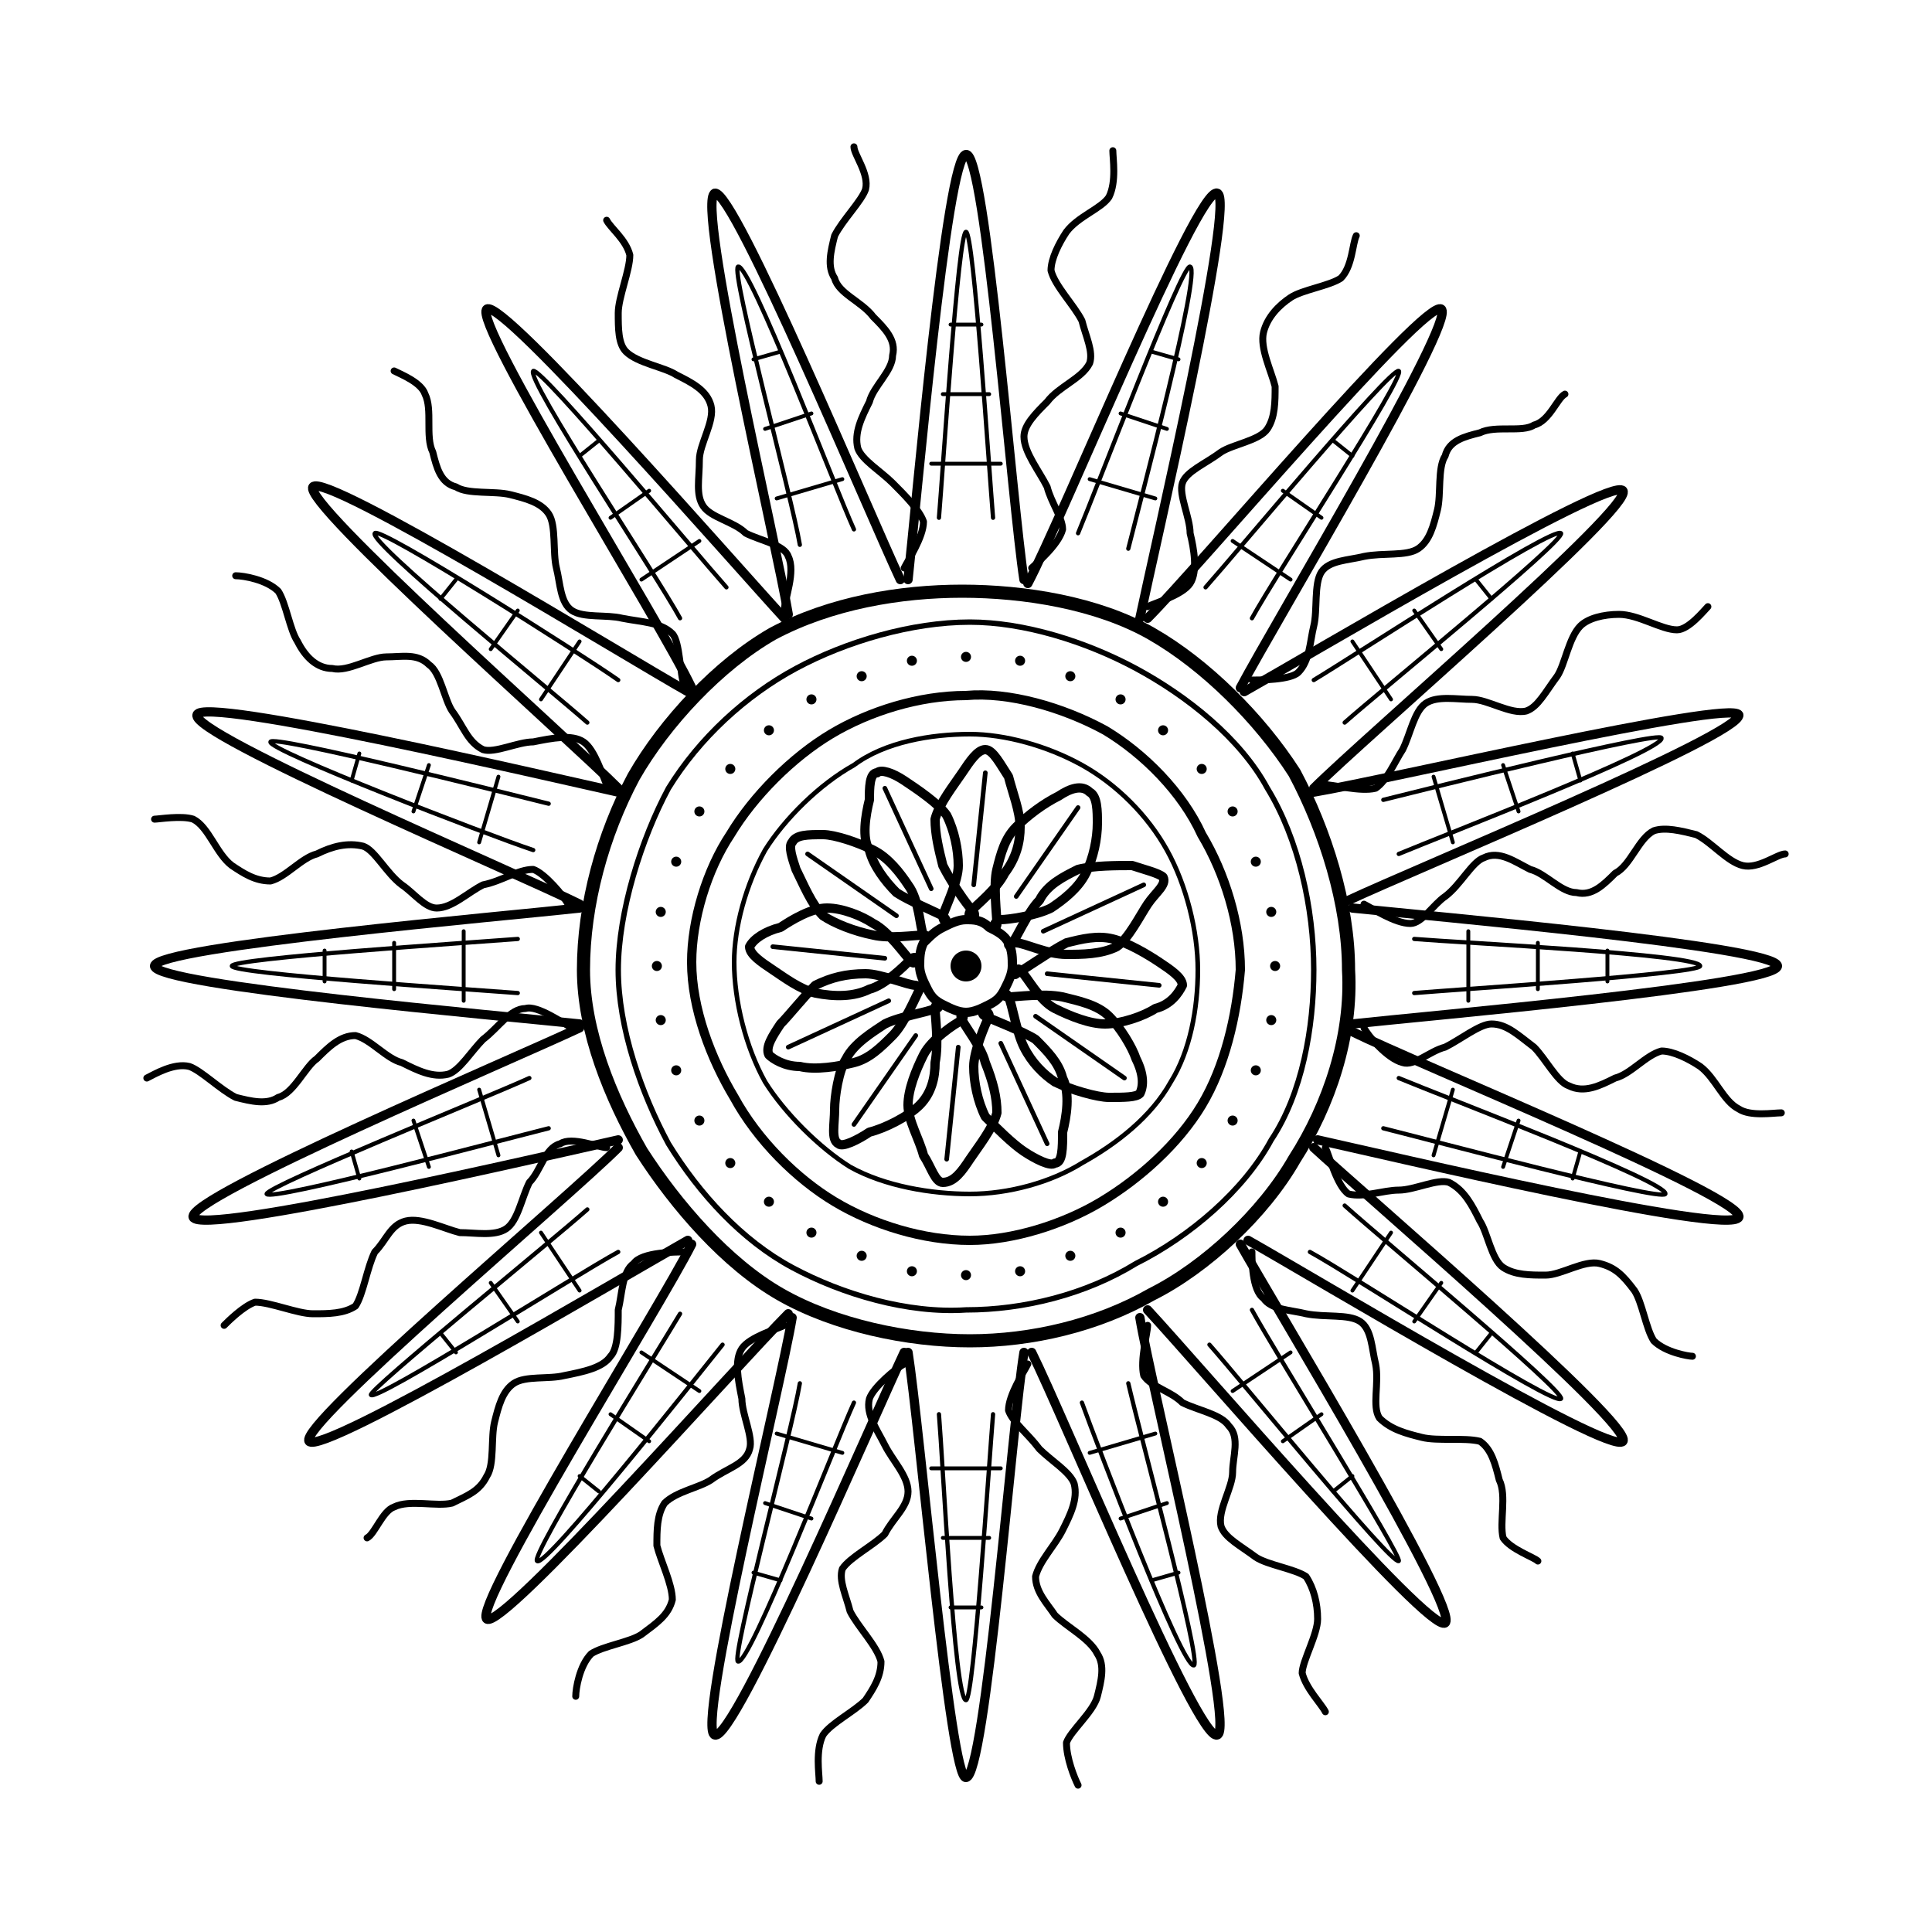
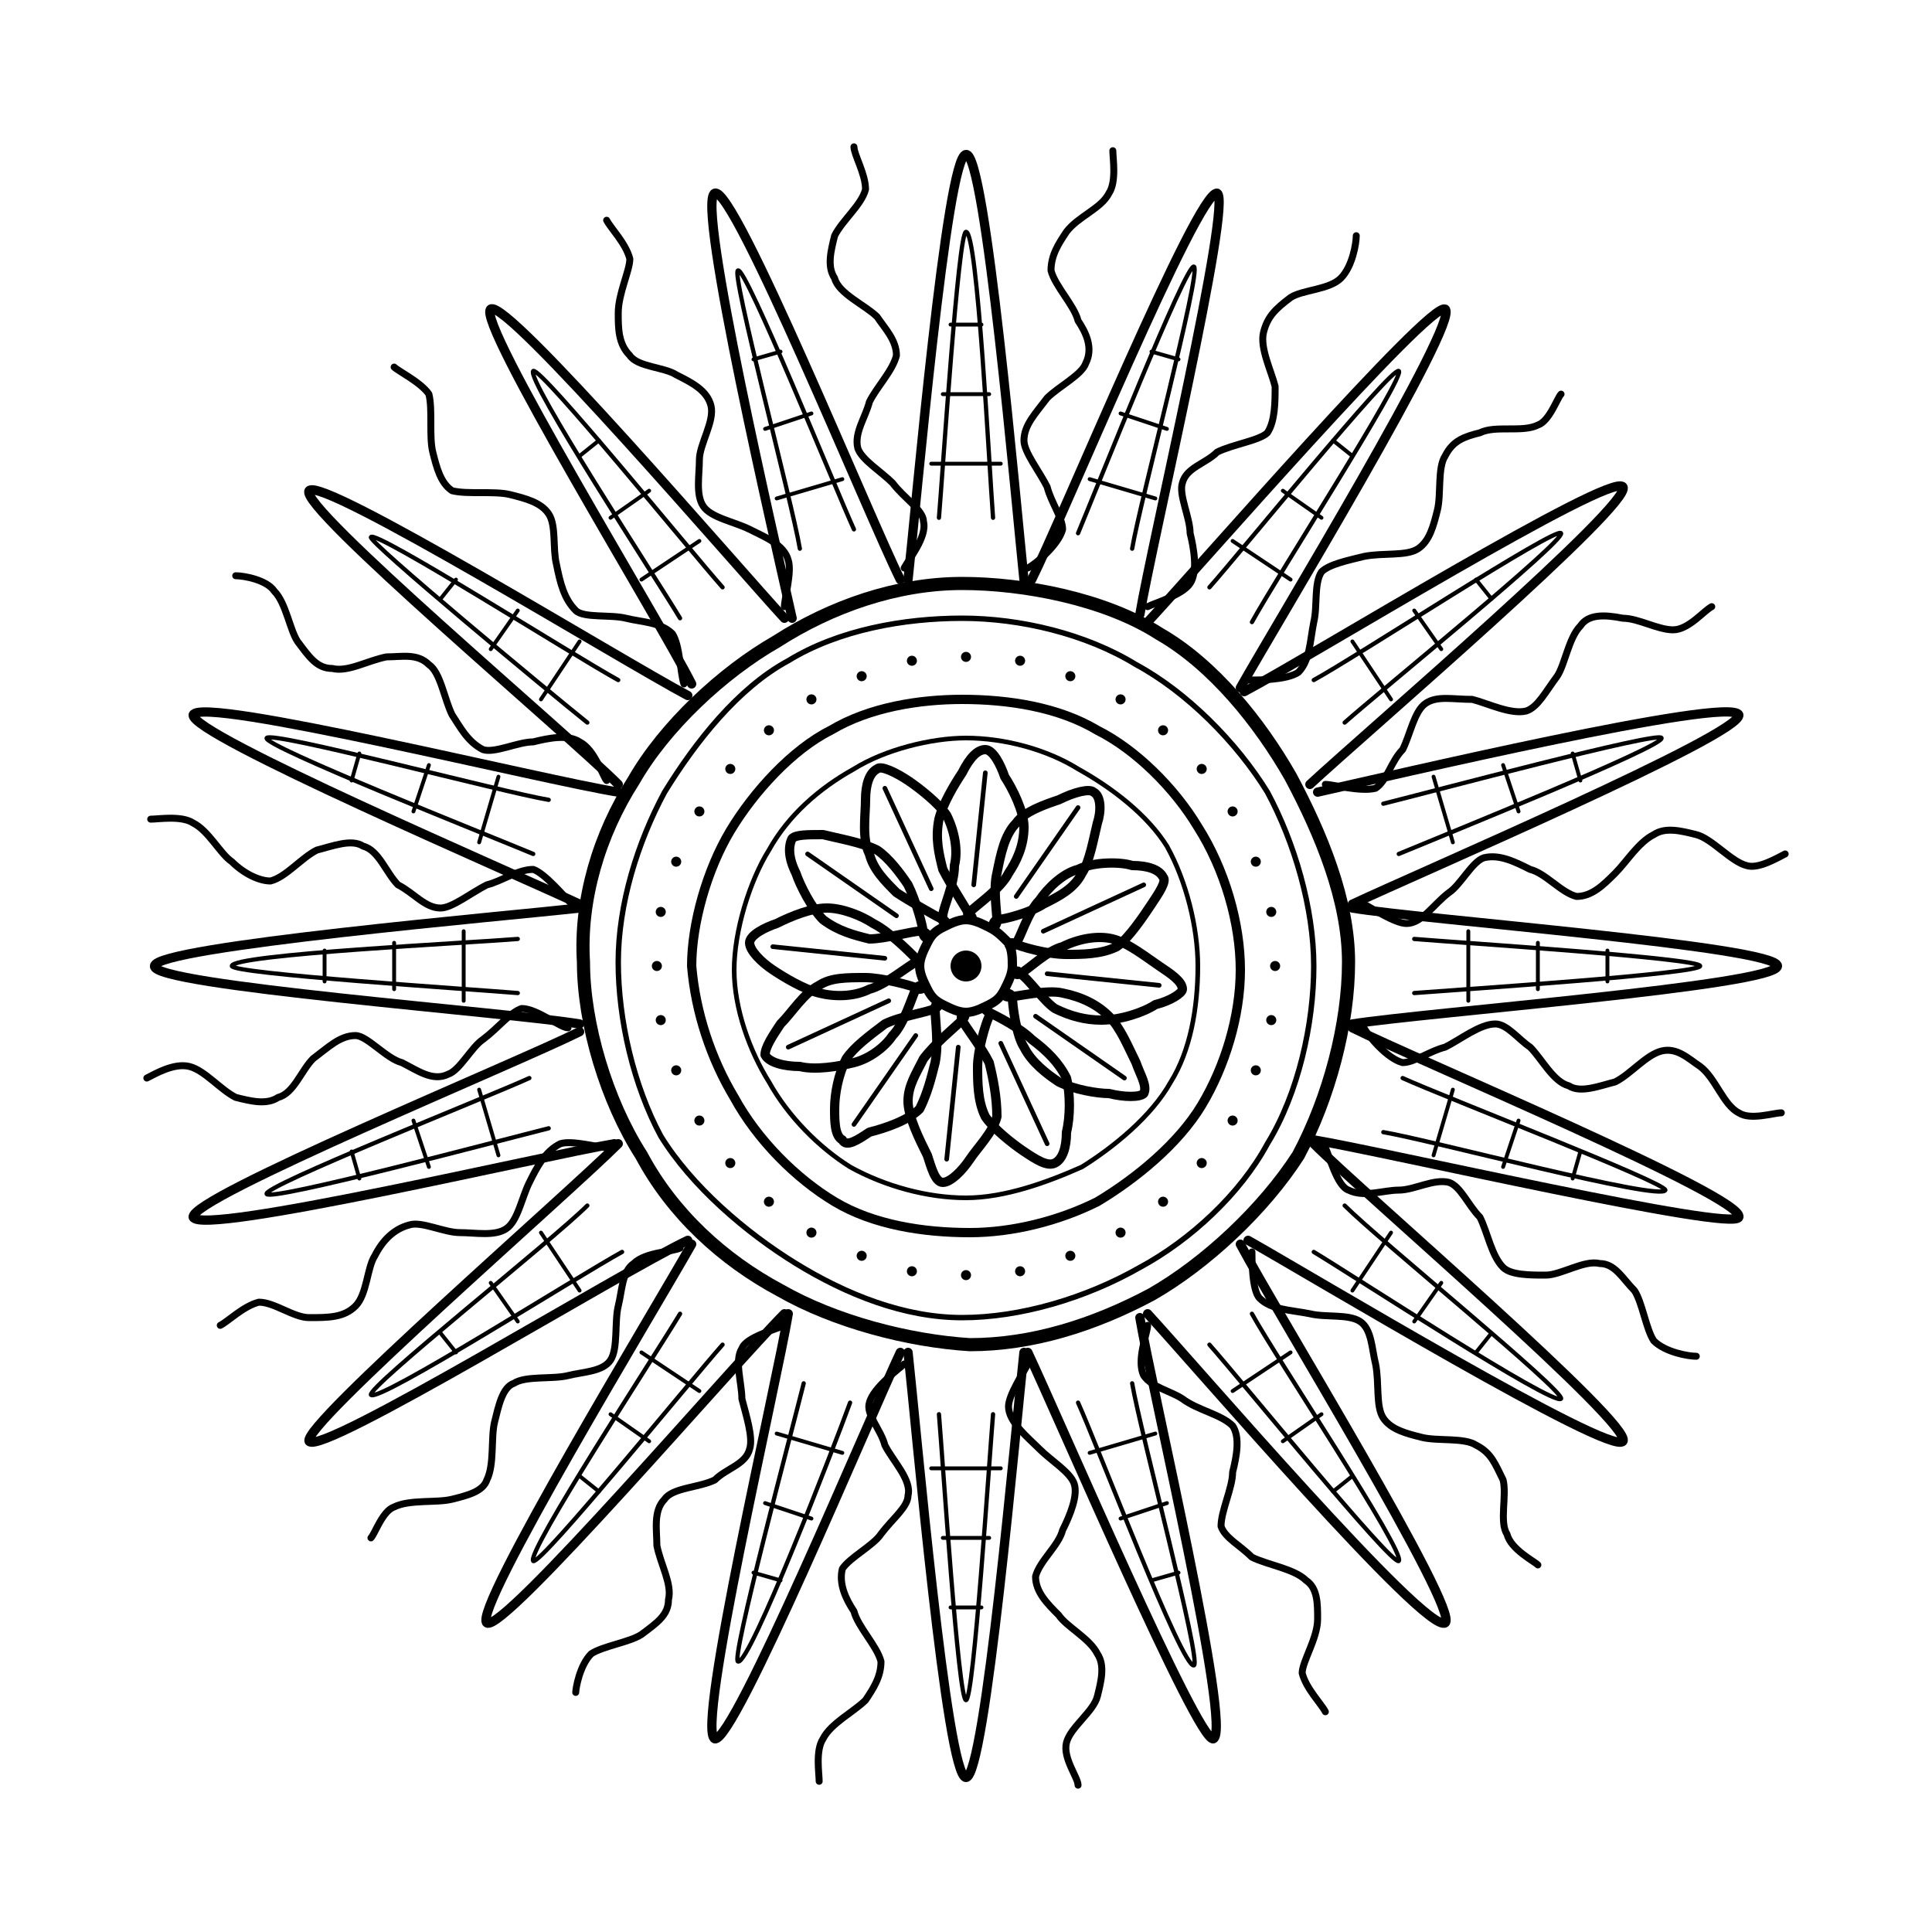
<svg xmlns="http://www.w3.org/2000/svg" viewBox="0 0 500 500" fill="none" stroke="currentColor" stroke-linecap="round" stroke-linejoin="round" aria-hidden="true" focusable="false">
-   <path d="M350 235C369 237 460 245 460 250C460 255 368 263 350 265" stroke-width="2.4" />
-   <path d="M366 243C378 244 440 247 440 250C440 252 378 256 366 257" stroke-width="1.1" />
+   <path d="M350 235C368 238 460 245 460 250C460 255 369 262 350 265" stroke-width="2.4" />
+   <path d="M366 243C378 244 440 248 440 250C440 252 379 256 366 257" stroke-width="1.1" />
  <line x1="380" y1="241" x2="380" y2="259" stroke-width="1" />
  <line x1="398" y1="244" x2="398" y2="256" stroke-width="1" />
  <line x1="416" y1="246" x2="416" y2="254" stroke-width="1" />
-   <path d="M353 266C354 268 359 274 363 275C366 276 370 272 374 271C378 269 383 265 386 265C390 265 393 268 397 271C400 274 403 280 406 281C410 283 414 281 418 279C422 278 426 273 430 272C433 272 437 274 440 276C444 279 446 285 450 287C453 289 459 288 461 288" stroke-width="1.8" />
-   <path d="M350 267C366 275 452 310 450 315C448 320 359 299 341 295" stroke-width="2.4" />
-   <path d="M362 279C374 284 432 306 431 309C430 311 370 295 358 292" stroke-width="1.1" />
+   <path d="M353 266C354 268 359 274 363 275C366 275 370 272 374 271C378 269 383 265 387 265C390 265 393 269 396 271C399 274 402 280 406 281C409 283 414 281 418 280C422 278 426 273 430 272C434 271 437 274 440 276C444 279 446 286 450 288C453 290 459 288 461 288" stroke-width="1.8" />
+   <path d="M350 266C366 274 452 310 450 315C449 319 358 298 340 295" stroke-width="2.4" />
+   <path d="M363 279C374 284 431 306 431 308C430 311 370 295 358 293" stroke-width="1.1" />
  <line x1="376" y1="282" x2="371" y2="299" stroke-width="1" />
  <line x1="393" y1="290" x2="389" y2="302" stroke-width="1" />
  <line x1="409" y1="298" x2="407" y2="305" stroke-width="1" />
-   <path d="M343 297C344 299 346 307 349 309C353 310 358 308 362 308C366 308 372 305 375 306C379 308 381 312 383 316C385 319 386 326 389 328C392 330 396 330 400 330C404 330 410 326 414 327C418 328 420 330 423 334C425 337 426 344 428 347C431 350 437 351 438 351" stroke-width="1.8" />
-   <path d="M340 297C353 309 423 369 420 373C417 377 339 330 323 321" stroke-width="2.4" />
-   <path d="M348 312C358 321 405 360 404 362C402 364 350 330 339 324" stroke-width="1.1" />
+   <path d="M343 297C344 299 346 307 349 308C353 310 358 308 362 308C366 308 371 305 375 306C378 307 380 312 383 315C385 319 386 325 389 328C391 330 396 330 400 330C404 330 410 326 414 327C418 327 420 331 423 334C425 337 426 344 428 347C431 350 437 351 439 351" stroke-width="1.8" />
+   <path d="M340 296C353 309 423 369 420 373C417 377 339 330 323 321" stroke-width="2.4" />
+   <path d="M348 312C357 321 405 360 404 362C402 364 350 330 340 324" stroke-width="1.1" />
  <line x1="360" y1="319" x2="350" y2="334" stroke-width="1" />
  <line x1="373" y1="332" x2="366" y2="342" stroke-width="1" />
  <line x1="386" y1="345" x2="382" y2="350" stroke-width="1" />
-   <path d="M324 324C324 326 324 334 327 336C329 339 334 339 338 340C343 341 349 340 352 342C355 344 355 349 356 353C357 358 355 364 357 367C360 370 364 371 368 372C372 373 379 372 383 373C386 375 387 379 388 383C390 387 388 394 389 398C391 401 397 403 398 404" stroke-width="1.8" />
-   <path d="M321 322C330 338 378 417 374 420C370 423 310 353 297 339" stroke-width="2.4" />
-   <path d="M324 339C330 350 363 403 362 404C360 405 321 357 313 348" stroke-width="1.1" />
+   <path d="M324 324C324 326 324 334 326 336C329 339 334 339 339 340C343 341 349 340 352 342C355 344 355 349 356 353C357 358 356 364 358 367C360 370 364 371 368 372C372 373 379 372 382 374C386 376 387 379 389 383C390 387 388 394 390 397C391 401 397 404 398 405" stroke-width="1.8" />
+   <path d="M321 322C330 339 378 417 374 420C369 423 309 353 297 340" stroke-width="2.4" />
+   <path d="M324 340C330 351 364 402 362 404C360 405 321 357 313 348" stroke-width="1.1" />
  <line x1="334" y1="350" x2="319" y2="360" stroke-width="1" />
  <line x1="342" y1="366" x2="332" y2="373" stroke-width="1" />
  <line x1="350" y1="382" x2="345" y2="386" stroke-width="1" />
-   <path d="M297 343C297 345 295 352 296 356C298 359 303 360 306 363C310 365 316 366 318 369C321 372 319 377 319 381C319 385 315 391 316 395C317 398 321 400 325 403C328 405 335 406 338 408C340 411 341 415 341 419C341 423 337 430 337 433C338 437 342 441 343 443" stroke-width="1.8" />
-   <path d="M295 341C298 359 320 448 315 449C310 451 275 366 267 350" stroke-width="2.4" />
-   <path d="M292 358C295 371 311 430 309 431C306 432 284 374 280 363" stroke-width="1.1" />
+   <path d="M297 343C297 345 294 352 296 356C298 359 303 360 306 362C310 365 316 366 319 369C321 372 320 377 319 381C319 385 316 391 316 395C317 398 321 400 324 403C328 405 335 406 338 409C341 411 341 415 341 419C341 424 337 430 337 433C338 437 342 441 343 443" stroke-width="1.8" />
+   <path d="M295 341C298 359 319 448 314 450C310 451 274 367 266 350" stroke-width="2.4" />
+   <path d="M293 358C295 370 311 430 309 431C306 432 284 374 279 363" stroke-width="1.1" />
  <line x1="299" y1="371" x2="282" y2="376" stroke-width="1" />
  <line x1="302" y1="389" x2="290" y2="393" stroke-width="1" />
  <line x1="305" y1="407" x2="298" y2="409" stroke-width="1" />
-   <path d="M266 353C265 355 261 361 261 365C262 368 266 371 269 375C272 378 277 381 278 384C279 388 277 392 275 396C273 400 269 404 268 408C268 412 271 415 273 418C276 421 282 424 284 428C286 431 285 435 284 439C283 443 277 448 276 451C276 455 278 460 279 462" stroke-width="1.8" />
-   <path d="M265 350C262 368 255 460 250 460C246 461 238 369 235 350" stroke-width="2.4" />
-   <path d="M257 366C256 378 252 440 250 440C247 440 244 378 243 366" stroke-width="1.1" />
+   <path d="M266 353C265 355 261 361 261 364C261 368 266 372 269 375C272 378 277 381 278 384C279 387 277 392 275 396C274 400 269 404 268 408C268 412 271 415 274 418C276 421 282 424 284 428C286 431 285 435 284 439C283 443 277 447 276 451C275 455 279 460 279 462" stroke-width="1.8" />
+   <path d="M265 350C263 368 255 460 250 460C245 460 237 368 235 350" stroke-width="2.4" />
+   <path d="M257 366C256 378 252 440 250 440C248 440 244 378 243 366" stroke-width="1.1" />
  <line x1="259" y1="380" x2="241" y2="380" stroke-width="1" />
  <line x1="256" y1="398" x2="244" y2="398" stroke-width="1" />
  <line x1="254" y1="416" x2="246" y2="416" stroke-width="1" />
-   <path d="M234 353C232 354 226 359 225 362C224 366 227 370 229 374C231 378 235 382 235 386C235 390 231 393 229 397C226 400 220 403 218 406C217 409 219 413 220 417C222 421 227 426 228 430C228 434 226 437 224 440C221 443 215 446 213 449C211 453 212 459 212 461" stroke-width="1.8" />
-   <path d="M234 350C226 367 190 451 185 449C180 448 202 359 205 341" stroke-width="2.4" />
-   <path d="M221 363C216 374 194 431 191 430C189 430 205 370 207 358" stroke-width="1.1" />
+   <path d="M234 353C233 354 226 359 225 363C224 366 228 370 229 374C231 378 236 383 235 387C235 390 231 393 228 397C226 400 220 403 218 406C217 410 219 414 221 417C222 421 227 426 228 430C228 434 226 437 224 440C221 443 215 446 213 450C211 453 212 459 212 461" stroke-width="1.8" />
+   <path d="M233 350C225 367 190 451 185 450C180 448 201 358 204 340" stroke-width="2.4" />
+   <path d="M220 363C216 374 194 431 191 430C189 430 205 370 208 358" stroke-width="1.1" />
  <line x1="218" y1="376" x2="201" y2="371" stroke-width="1" />
  <line x1="210" y1="393" x2="198" y2="389" stroke-width="1" />
  <line x1="202" y1="409" x2="195" y2="407" stroke-width="1" />
-   <path d="M203 343C201 344 194 346 192 349C190 352 191 357 192 362C192 366 195 372 194 375C193 379 188 380 184 383C181 385 175 386 172 389C170 392 170 396 170 400C171 404 174 410 174 414C173 418 170 420 166 423C163 425 156 426 153 428C150 431 149 437 149 439" stroke-width="1.8" />
-   <path d="M204 340C191 353 130 422 126 419C122 416 171 338 179 322" stroke-width="2.4" />
-   <path d="M187 348C179 358 141 406 139 404C137 403 170 350 176 340" stroke-width="1.1" />
+   <path d="M203 343C201 344 193 346 192 349C190 352 192 358 192 362C193 366 195 372 194 375C193 379 188 380 185 383C181 385 174 385 172 388C169 391 170 396 170 400C171 405 174 410 173 414C173 418 170 420 166 423C163 425 156 426 153 428C150 431 149 437 149 438" stroke-width="1.8" />
+   <path d="M203 340C190 353 130 423 126 420C122 417 170 338 179 322" stroke-width="2.4" />
+   <path d="M187 348C179 357 140 405 138 404C136 402 170 350 176 340" stroke-width="1.1" />
  <line x1="181" y1="360" x2="166" y2="350" stroke-width="1" />
  <line x1="168" y1="373" x2="158" y2="366" stroke-width="1" />
  <line x1="155" y1="386" x2="150" y2="382" stroke-width="1" />
-   <path d="M177 324C175 324 166 324 164 327C161 329 161 335 160 339C160 343 160 349 158 351C156 354 151 355 146 356C142 357 136 356 133 358C130 360 129 364 128 368C127 372 128 379 126 382C124 386 121 387 117 389C113 390 106 388 102 390C99 391 97 397 95 398" stroke-width="1.8" />
-   <path d="M178 321C162 330 83 377 80 373C77 369 147 310 160 297" stroke-width="2.4" />
-   <path d="M160 324C149 330 97 363 96 361C95 360 143 321 152 313" stroke-width="1.1" />
+   <path d="M176 323C174 324 167 324 164 327C161 329 161 334 160 338C159 342 160 349 158 352C156 355 151 355 147 356C143 357 136 356 133 358C130 359 129 364 128 368C127 372 128 379 126 383C125 386 121 387 117 388C113 389 106 388 102 390C99 391 97 397 96 398" stroke-width="1.8" />
+   <path d="M178 321C161 329 83 377 80 373C78 369 147 309 160 296" stroke-width="2.4" />
+   <path d="M161 324C150 330 98 363 96 361C95 359 143 321 152 312" stroke-width="1.1" />
  <line x1="150" y1="334" x2="140" y2="319" stroke-width="1" />
  <line x1="134" y1="342" x2="127" y2="332" stroke-width="1" />
  <line x1="118" y1="350" x2="114" y2="345" stroke-width="1" />
-   <path d="M157 297C155 297 148 294 145 296C141 297 140 303 137 306C135 310 134 316 131 318C128 320 123 319 119 319C115 318 109 315 105 316C101 317 100 321 97 324C95 328 94 335 92 338C89 340 85 340 81 340C77 340 70 337 66 337C63 338 59 342 58 343" stroke-width="1.8" />
-   <path d="M160 295C142 299 52 320 50 315C48 310 133 274 150 266" stroke-width="2.4" />
-   <path d="M142 292C130 295 70 311 69 309C69 307 126 284 137 279" stroke-width="1.1" />
+   <path d="M157 297C155 297 148 295 145 296C141 298 139 302 137 306C135 310 134 316 131 318C128 320 123 319 119 319C115 319 109 316 106 317C102 318 99 321 97 325C95 328 95 335 92 338C89 341 85 341 80 341C76 341 71 337 67 337C63 338 59 342 57 343" stroke-width="1.8" />
+   <path d="M159 296C141 299 52 320 50 315C49 310 134 275 150 267" stroke-width="2.4" />
+   <path d="M142 292C130 295 70 311 69 309C68 307 126 284 137 279" stroke-width="1.1" />
  <line x1="129" y1="299" x2="124" y2="282" stroke-width="1" />
  <line x1="111" y1="302" x2="107" y2="290" stroke-width="1" />
  <line x1="93" y1="305" x2="91" y2="298" stroke-width="1" />
-   <path d="M148 266C146 265 139 260 136 261C132 261 129 266 125 269C122 272 119 277 116 278C112 279 108 277 104 275C100 274 96 269 92 268C88 268 85 271 82 274C79 276 76 283 72 284C69 286 65 285 61 284C57 282 52 277 49 276C45 275 40 278 38 279" stroke-width="1.8" />
-   <path d="M150 265C131 263 40 255 40 250C40 245 132 237 150 235" stroke-width="2.4" />
-   <path d="M134 257C121 256 60 252 60 250C60 248 121 244 134 243" stroke-width="1.1" />
+   <path d="M147 266C145 266 139 261 135 261C132 262 129 266 125 269C122 271 119 277 116 278C112 280 108 277 104 275C100 274 95 268 92 268C88 268 85 271 81 274C78 277 76 283 72 284C69 286 65 285 61 284C57 282 53 277 49 276C45 275 40 278 38 279" stroke-width="1.8" />
+   <path d="M150 265C132 262 39 255 40 250C40 245 132 237 150 235" stroke-width="2.4" />
+   <path d="M134 257C122 256 60 252 60 250C60 247 122 244 134 243" stroke-width="1.1" />
  <line x1="120" y1="259" x2="120" y2="241" stroke-width="1" />
  <line x1="102" y1="256" x2="102" y2="244" stroke-width="1" />
  <line x1="84" y1="254" x2="84" y2="246" stroke-width="1" />
-   <path d="M147 234C146 232 141 226 138 225C134 225 130 228 125 229C121 231 117 235 113 235C110 235 107 231 104 229C100 226 97 220 94 219C90 218 86 219 82 221C78 222 74 227 70 228C66 228 63 226 60 224C56 221 54 214 50 212C47 211 41 212 40 212" stroke-width="1.8" />
-   <path d="M150 234C134 226 49 190 51 185C52 180 142 201 160 205" stroke-width="2.4" />
-   <path d="M138 220C126 216 69 194 70 192C70 190 130 205 142 208" stroke-width="1.1" />
+   <path d="M148 234C146 232 141 226 138 225C134 225 130 228 126 229C122 231 117 235 114 235C110 235 107 231 103 229C100 226 98 220 94 219C91 217 86 219 82 220C78 222 74 227 70 228C67 228 63 226 60 223C57 221 54 215 50 213C47 211 41 212 39 212" stroke-width="1.8" />
+   <path d="M150 234C133 226 49 190 50 185C52 180 141 202 160 205" stroke-width="2.4" />
+   <path d="M138 221C126 216 68 193 69 191C70 189 130 205 142 207" stroke-width="1.1" />
  <line x1="124" y1="218" x2="129" y2="201" stroke-width="1" />
  <line x1="107" y1="210" x2="111" y2="198" stroke-width="1" />
  <line x1="91" y1="202" x2="93" y2="195" stroke-width="1" />
-   <path d="M157 203C156 201 154 194 151 192C148 190 143 191 138 192C134 192 128 195 125 194C121 192 120 188 117 184C115 181 114 174 111 172C108 169 104 170 100 170C96 170 90 174 86 173C82 173 79 170 77 166C75 163 74 156 72 153C69 150 63 149 61 149" stroke-width="1.8" />
-   <path d="M160 204C147 191 78 130 81 126C84 122 162 170 178 179" stroke-width="2.4" />
-   <path d="M152 187C143 179 95 140 97 138C98 136 150 169 160 176" stroke-width="1.1" />
+   <path d="M157 202C156 201 154 194 150 192C147 190 142 191 138 192C134 192 128 195 125 194C121 192 119 188 117 185C115 181 114 174 111 172C108 169 104 170 100 170C95 171 90 174 86 173C82 173 80 170 77 166C75 163 74 156 71 153C69 150 63 149 61 149" stroke-width="1.8" />
+   <path d="M160 203C147 190 77 131 80 127C83 123 161 171 178 180" stroke-width="2.4" />
+   <path d="M152 187C142 179 95 140 96 139C97 137 149 170 160 176" stroke-width="1.1" />
  <line x1="140" y1="181" x2="150" y2="166" stroke-width="1" />
  <line x1="127" y1="168" x2="134" y2="158" stroke-width="1" />
  <line x1="114" y1="155" x2="118" y2="150" stroke-width="1" />
-   <path d="M177 177C176 175 176 166 174 164C171 161 166 161 161 160C157 159 151 160 148 158C145 156 145 151 144 147C143 143 144 136 142 133C140 130 136 129 132 128C128 127 121 128 118 126C114 125 113 121 112 117C110 113 112 106 110 102C109 99 104 97 102 96" stroke-width="1.8" />
-   <path d="M179 178C171 161 122 83 126 80C130 77 191 147 203 160" stroke-width="2.4" />
-   <path d="M176 160C170 149 136 98 138 96C140 95 180 143 188 152" stroke-width="1.1" />
+   <path d="M177 177C176 174 176 167 174 164C171 161 166 161 162 160C158 159 151 160 149 158C146 155 145 151 144 146C143 142 144 136 142 133C140 130 136 129 132 128C128 127 121 128 117 127C114 125 113 121 112 117C111 113 112 106 111 102C109 99 103 96 102 95" stroke-width="1.8" />
+   <path d="M179 177C171 161 123 83 127 80C131 77 191 147 203 160" stroke-width="2.4" />
+   <path d="M176 160C170 150 136 98 138 96C140 95 179 143 187 152" stroke-width="1.1" />
  <line x1="166" y1="150" x2="181" y2="140" stroke-width="1" />
  <line x1="158" y1="134" x2="168" y2="127" stroke-width="1" />
  <line x1="150" y1="118" x2="155" y2="114" stroke-width="1" />
-   <path d="M203 158C203 155 206 148 204 144C203 141 197 140 193 138C190 135 184 134 182 131C180 128 181 124 181 119C181 115 185 109 184 105C183 101 179 99 175 97C172 95 165 94 162 91C160 89 160 85 160 81C160 77 163 70 163 66C162 62 158 59 157 57" stroke-width="1.8" />
-   <path d="M204 159C201 141 180 52 185 50C190 49 225 133 233 150" stroke-width="2.4" />
-   <path d="M207 141C205 129 189 70 191 69C194 68 216 126 221 137" stroke-width="1.1" />
+   <path d="M203 157C203 155 205 148 204 145C203 141 198 139 194 137C190 135 184 134 182 131C180 128 181 123 181 119C181 115 185 109 184 105C183 101 179 99 175 97C172 95 165 95 163 92C160 89 160 85 160 81C160 76 163 70 163 67C162 63 158 59 157 57" stroke-width="1.8" />
+   <path d="M205 160C201 142 180 52 185 50C190 48 225 134 233 150" stroke-width="2.4" />
+   <path d="M207 142C205 130 189 70 191 70C193 69 216 126 221 137" stroke-width="1.1" />
  <line x1="201" y1="129" x2="218" y2="124" stroke-width="1" />
  <line x1="198" y1="111" x2="210" y2="107" stroke-width="1" />
  <line x1="195" y1="93" x2="202" y2="91" stroke-width="1" />
-   <path d="M234 147C235 145 239 139 239 135C238 132 234 128 231 125C228 122 223 119 222 116C221 112 223 108 225 104C226 100 231 96 231 92C232 88 229 85 226 82C223 78 217 76 216 72C214 69 215 65 216 61C218 57 223 52 224 49C225 45 221 40 221 38" stroke-width="1.8" />
-   <path d="M235 150C237 132 245 40 250 40C255 39 262 131 265 150" stroke-width="2.4" />
-   <path d="M243 134C244 122 248 60 250 60C252 60 256 122 257 134" stroke-width="1.1" />
+   <path d="M234 147C235 145 240 139 239 135C239 132 234 129 231 125C228 122 223 119 222 116C221 112 224 108 225 104C227 100 231 96 232 92C232 88 229 85 227 82C224 79 217 76 216 72C214 69 215 65 216 61C218 57 223 53 224 49C224 45 221 40 221 38" stroke-width="1.8" />
+   <path d="M235 150C237 132 245 40 250 40C255 39 263 131 265 150" stroke-width="2.4" />
+   <path d="M243 134C244 122 248 60 250 60C253 60 256 121 257 134" stroke-width="1.1" />
  <line x1="241" y1="120" x2="259" y2="120" stroke-width="1" />
  <line x1="244" y1="102" x2="256" y2="102" stroke-width="1" />
  <line x1="246" y1="84" x2="254" y2="84" stroke-width="1" />
-   <path d="M267 147C268 146 274 141 275 137C275 134 272 130 271 126C269 122 265 117 265 113C265 110 268 107 271 104C274 100 280 98 282 94C283 91 281 87 280 83C278 79 273 74 272 70C272 67 274 63 276 60C279 56 285 54 287 51C289 47 288 41 288 39" stroke-width="1.8" />
-   <path d="M266 151C275 134 310 48 315 50C320 51 299 141 295 160" stroke-width="2.4" />
-   <path d="M279 138C284 126 306 68 308 69C311 70 295 130 292 142" stroke-width="1.1" />
+   <path d="M266 147C268 146 274 141 275 137C275 134 272 130 271 126C269 122 265 117 265 114C265 110 268 107 271 103C274 100 280 97 281 94C283 90 281 86 279 83C278 79 273 74 272 70C272 66 274 63 276 60C279 56 285 54 287 50C289 47 288 41 288 39" stroke-width="1.8" />
+   <path d="M267 150C275 134 310 49 315 50C319 52 298 141 295 159" stroke-width="2.4" />
+   <path d="M279 138C284 126 307 68 309 69C311 70 295 130 293 142" stroke-width="1.1" />
  <line x1="282" y1="124" x2="299" y2="129" stroke-width="1" />
  <line x1="290" y1="107" x2="302" y2="111" stroke-width="1" />
  <line x1="298" y1="91" x2="305" y2="93" stroke-width="1" />
-   <path d="M297 157C299 156 306 154 308 151C310 148 309 142 308 138C308 134 305 128 306 125C307 122 312 120 316 117C319 115 326 114 328 111C330 108 330 104 330 100C329 96 326 90 327 86C328 82 331 79 334 77C337 75 344 74 347 72C350 69 350 63 351 61" stroke-width="1.8" />
-   <path d="M297 160C310 147 369 77 373 80C377 83 330 161 321 178" stroke-width="2.4" />
-   <path d="M312 152C320 143 360 95 362 96C364 97 330 149 324 160" stroke-width="1.1" />
+   <path d="M297 157C299 156 306 154 308 151C310 148 309 142 308 138C308 134 305 128 306 125C307 121 312 120 315 117C319 115 326 114 328 112C330 109 330 104 330 100C329 96 326 90 327 86C328 82 330 80 334 77C337 75 344 75 347 72C350 69 351 63 351 61" stroke-width="1.8" />
+   <path d="M297 161C310 147 370 78 374 80C378 83 330 162 321 178" stroke-width="2.4" />
+   <path d="M313 152C321 143 360 95 362 96C364 97 330 150 324 161" stroke-width="1.1" />
  <line x1="319" y1="140" x2="334" y2="150" stroke-width="1" />
  <line x1="332" y1="127" x2="342" y2="134" stroke-width="1" />
  <line x1="345" y1="114" x2="350" y2="118" stroke-width="1" />
-   <path d="M324 176C326 176 334 176 336 174C339 171 339 166 340 162C341 158 340 151 342 148C344 145 349 145 353 144C358 143 364 144 367 142C370 140 371 136 372 132C373 128 372 121 374 118C375 114 379 113 383 112C387 110 394 112 397 110C401 109 403 103 405 102" stroke-width="1.8" />
-   <path d="M322 179C338 170 417 123 420 127C423 131 353 191 340 204" stroke-width="2.4" />
-   <path d="M340 176C350 170 402 136 404 138C405 140 357 179 348 187" stroke-width="1.1" />
+   <path d="M323 176C326 176 333 176 336 174C339 171 339 166 340 161C341 157 340 151 342 148C344 146 349 145 353 144C358 143 364 144 367 142C370 140 371 136 372 132C373 128 372 121 374 118C376 114 379 113 383 112C387 110 394 112 398 110C401 109 403 103 404 102" stroke-width="1.8" />
+   <path d="M322 179C339 170 417 122 420 126C423 130 353 190 339 203" stroke-width="2.4" />
+   <path d="M340 176C351 170 403 136 404 138C405 140 357 179 348 187" stroke-width="1.1" />
  <line x1="350" y1="166" x2="360" y2="181" stroke-width="1" />
  <line x1="366" y1="158" x2="373" y2="168" stroke-width="1" />
  <line x1="382" y1="150" x2="386" y2="155" stroke-width="1" />
-   <path d="M342 203C345 203 352 205 356 204C359 202 361 197 363 194C365 190 366 184 369 182C372 180 377 181 381 181C385 181 391 185 395 184C398 183 400 179 403 175C405 172 406 165 409 162C411 160 415 159 419 159C424 159 430 163 434 163C437 163 441 158 442 157" stroke-width="1.8" />
-   <path d="M340 205C358 202 448 181 450 185C451 190 366 225 349 233" stroke-width="2.4" />
-   <path d="M358 207C370 204 430 189 430 191C431 194 374 216 362 221" stroke-width="1.1" />
+   <path d="M343 203C345 203 352 205 356 204C359 202 360 197 363 194C365 190 366 184 369 182C372 180 376 181 381 181C385 182 391 185 395 184C398 183 400 179 403 175C405 172 406 165 409 162C411 159 415 159 420 160C424 160 429 163 433 163C437 163 441 158 443 157" stroke-width="1.8" />
+   <path d="M341 205C359 201 448 180 450 185C451 190 367 226 350 234" stroke-width="2.4" />
+   <path d="M358 208C370 205 430 189 430 191C431 193 374 216 362 221" stroke-width="1.1" />
  <line x1="371" y1="201" x2="376" y2="218" stroke-width="1" />
  <line x1="389" y1="198" x2="393" y2="210" stroke-width="1" />
  <line x1="407" y1="195" x2="409" y2="202" stroke-width="1" />
-   <path d="M353 234C355 235 361 239 365 239C368 239 371 234 374 232C378 229 381 223 384 222C388 220 392 223 396 225C400 226 404 231 408 231C412 232 415 229 418 226C422 224 424 217 428 215C431 214 435 215 439 216C443 218 447 223 451 224C455 225 460 221 462 221" stroke-width="1.8" />
-   <path d="M349 251C350 268 344 286 335 300C327 314 312 328 298 335C284 343 267 347 251 347C235 347 216 343 202 335C188 327 175 312 166 298C158 284 151 267 151 251C151 234 156 216 164 201C172 187 186 172 200 164C215 156 233 153 249 153C265 153 284 156 298 164C312 172 326 186 335 200C343 215 349 234 349 251Z" stroke-width="3.4" />
-   <path d="M340 251C340 266 337 283 329 295C322 308 308 320 294 327C281 335 265 339 250 339C235 340 218 335 205 328C192 321 181 309 173 296C166 283 160 266 160 251C160 236 166 217 173 204C181 191 193 180 206 173C219 166 236 161 251 161C265 161 281 166 294 173C307 180 321 191 328 204C336 217 340 235 340 251Z" stroke-width="1.4" />
-   <path d="M321 251C320 263 317 276 311 286C305 296 295 305 285 311C275 317 262 321 251 321C239 321 226 317 216 311C206 305 196 295 190 284C184 274 179 261 179 249C179 238 183 225 189 216C195 206 205 196 215 190C225 184 238 180 250 180C261 179 275 183 286 189C296 195 306 205 311 216C317 226 321 239 321 251Z" stroke-width="2.4" />
-   <path d="M310 251C310 261 308 272 303 280C298 289 289 296 280 301C272 306 261 309 251 309C241 309 229 307 220 302C212 297 203 288 198 280C193 271 190 259 190 249C190 240 193 229 198 220C203 212 212 203 221 198C229 192 241 190 251 190C260 190 271 193 280 198C289 203 297 211 302 220C307 229 310 241 310 251Z" stroke-width="1.2" />
+   <path d="M353 234C355 235 361 239 364 239C368 239 371 234 375 231C378 229 381 223 384 222C388 221 392 223 396 225C400 226 404 231 408 232C412 232 415 229 418 226C421 223 424 218 428 216C431 214 435 215 439 216C443 217 448 223 452 224C455 225 460 222 462 221" stroke-width="1.8" />
+   <path d="M349 249C349 265 344 284 336 299C327 313 312 327 298 335C283 343 267 348 251 348C235 347 216 342 202 334C187 326 174 314 166 299C157 285 151 265 151 249C150 233 155 216 164 202C172 188 187 174 201 166C215 157 232 151 249 151C265 151 286 155 300 164C314 172 326 187 334 201C342 216 349 233 349 249Z" stroke-width="3.4" />
+   <path d="M340 250C340 265 336 283 328 296C321 309 308 321 295 328C281 336 264 341 249 341C234 341 219 335 206 327C193 319 179 307 171 294C164 281 160 264 160 249C160 234 165 218 172 205C180 192 191 178 204 171C217 163 234 160 249 160C264 160 281 164 294 172C307 179 320 192 328 205C335 218 340 235 340 250Z" stroke-width="1.4" />
+   <path d="M321 251C321 263 317 276 311 286C305 296 294 305 284 311C274 316 262 319 251 319C239 319 226 317 216 311C206 305 196 295 190 284C184 274 180 262 179 250C179 239 183 225 189 215C195 205 205 194 215 189C225 183 238 181 249 181C261 181 274 183 284 189C294 194 304 204 310 214C317 225 321 239 321 251Z" stroke-width="2.4" />
+   <path d="M310 250C310 261 308 272 303 280C298 289 288 297 280 302C271 306 260 310 250 310C240 310 229 307 220 302C212 297 204 289 199 280C194 272 190 261 190 251C190 241 194 228 199 220C204 211 212 204 221 199C229 194 241 191 250 191C260 191 271 194 279 199C288 204 297 211 302 219C307 228 310 240 310 250Z" stroke-width="1.2" />
  <path d="M330 250h0M329 264h0M325 277h0M319 290h0M311 301h0M301 311h0M290 319h0M277 325h0M264 329h0M250 330h0M236 329h0M223 325h0M210 319h0M199 311h0M189 301h0M181 290h0M175 277h0M171 264h0M170 250h0M171 236h0M175 223h0M181 210h0M189 199h0M199 189h0M210 181h0M223 175h0M236 171h0M250 170h0M264 171h0M277 175h0M290 181h0M301 189h0M311 199h0M319 210h0M325 223h0M329 236h0" stroke-width="2.6" />
-   <path d="M263 252C265 251 272 246 276 244C280 243 284 242 288 243C292 244 297 247 300 249C303 251 306 253 306 255C305 257 303 260 299 261C296 263 290 265 286 265C282 265 277 263 273 261C269 259 266 253 264 251C263 250 262 253 263 252Z" stroke-width="2.4" />
+   <path d="M264 252C266 251 271 246 275 245C279 243 284 242 288 243C292 244 297 248 300 250C303 252 306 254 306 256C306 257 303 259 299 260C296 262 290 264 285 264C281 264 277 263 273 261C270 259 266 253 264 252C263 250 262 253 264 252Z" stroke-width="2.4" />
  <line x1="271" y1="252" x2="300" y2="255" stroke-width="1.2" />
-   <path d="M261 258C263 258 270 257 275 258C279 259 284 260 287 263C290 266 293 271 294 274C296 278 296 281 295 283C294 284 291 284 287 284C284 284 277 282 273 280C270 278 267 275 265 271C263 267 262 260 261 258C260 256 259 258 261 258Z" stroke-width="2.4" />
+   <path d="M261 258C263 258 271 256 275 257C280 258 284 260 287 263C290 266 292 271 294 275C295 278 297 281 296 283C295 284 291 284 287 283C284 283 278 282 274 280C271 278 267 275 265 271C263 268 262 260 262 258C261 256 259 258 261 258Z" stroke-width="2.4" />
  <line x1="268" y1="263" x2="291" y2="279" stroke-width="1.2" />
-   <path d="M255 263C257 264 265 267 268 269C271 272 274 275 275 279C277 283 276 289 275 293C275 297 275 301 273 301C272 302 268 300 265 298C262 296 258 292 255 289C253 285 252 280 252 276C252 272 255 265 256 263C256 261 253 262 255 263Z" stroke-width="2.4" />
+   <path d="M256 262C258 263 264 266 267 269C271 272 274 275 276 279C277 283 277 289 276 293C276 297 275 300 273 301C271 302 268 300 265 298C262 296 257 292 255 289C253 285 253 280 253 276C253 272 255 265 256 263C256 261 254 261 256 262Z" stroke-width="2.4" />
  <line x1="259" y1="270" x2="271" y2="296" stroke-width="1.2" />
-   <path d="M249 264C250 266 254 271 255 275C257 280 258 284 258 288C257 292 253 297 251 300C249 303 247 306 244 306C242 306 241 302 239 299C238 295 235 290 235 286C235 282 237 277 239 273C241 269 247 265 249 264C250 262 248 262 249 264Z" stroke-width="2.4" />
+   <path d="M249 264C250 266 254 271 256 275C257 279 258 284 258 289C257 293 253 297 251 300C249 303 246 306 244 306C242 306 241 302 240 299C238 295 235 289 235 285C235 281 237 278 239 274C242 270 247 266 249 264C251 262 248 262 249 264Z" stroke-width="2.4" />
  <line x1="248" y1="271" x2="245" y2="300" stroke-width="1.2" />
-   <path d="M242 261C242 263 243 270 242 275C242 279 241 283 238 286C235 289 229 292 225 293C222 295 218 297 217 296C215 295 216 291 216 287C216 284 217 277 219 274C221 270 226 267 229 265C233 263 240 262 242 261C244 261 242 259 242 261Z" stroke-width="2.4" />
+   <path d="M242 261C242 264 243 270 242 275C241 279 240 283 238 287C235 290 229 292 225 293C222 295 219 297 218 295C216 294 216 290 216 287C216 283 217 278 219 274C221 271 225 268 229 265C233 263 240 262 242 261C244 260 242 259 242 261Z" stroke-width="2.4" />
  <line x1="237" y1="268" x2="221" y2="291" stroke-width="1.2" />
-   <path d="M238 256C237 258 234 265 231 268C228 271 225 274 221 275C217 276 211 277 207 276C203 276 200 274 199 273C198 271 200 268 202 265C204 263 208 258 211 255C215 253 219 252 224 252C228 252 235 255 237 255C240 256 239 254 238 256Z" stroke-width="2.4" />
+   <path d="M237 256C236 258 234 265 231 268C229 271 225 274 221 275C217 276 211 277 207 276C203 276 199 275 198 273C198 271 200 268 202 265C205 262 208 257 212 255C215 253 219 253 224 253C228 253 236 255 238 256C240 256 238 254 237 256Z" stroke-width="2.4" />
  <line x1="230" y1="259" x2="204" y2="271" stroke-width="1.2" />
-   <path d="M236 248C234 250 229 255 225 256C221 258 216 258 211 257C207 256 203 253 200 251C197 249 194 247 194 245C195 243 198 241 202 240C205 238 210 235 214 235C218 235 223 237 226 239C230 241 234 247 236 249C237 250 238 247 236 248Z" stroke-width="2.4" />
+   <path d="M237 249C235 250 229 255 225 256C221 258 216 258 212 257C208 256 203 253 200 251C197 249 194 246 194 244C194 242 198 240 201 239C205 237 210 235 214 235C218 235 223 237 226 239C230 241 235 246 237 248C238 250 238 248 237 249Z" stroke-width="2.4" />
  <line x1="229" y1="248" x2="200" y2="245" stroke-width="1.2" />
-   <path d="M239 242C237 242 230 243 226 242C221 241 216 239 213 237C210 234 208 229 206 225C205 222 204 219 205 218C206 216 209 216 213 216C216 216 222 218 226 220C230 222 233 226 235 229C238 233 238 240 239 242C239 244 241 242 239 242Z" stroke-width="2.4" />
+   <path d="M238 241C236 241 229 243 225 243C221 242 217 241 213 238C210 235 207 229 206 226C204 222 204 219 205 217C206 216 209 216 213 216C217 217 223 218 227 220C230 222 233 226 235 229C237 233 239 240 239 242C240 244 241 241 238 241Z" stroke-width="2.4" />
  <line x1="232" y1="237" x2="209" y2="221" stroke-width="1.2" />
-   <path d="M244 237C242 236 235 233 232 231C229 228 226 224 225 220C223 217 224 211 225 207C225 204 225 200 227 200C228 199 231 200 234 202C237 204 243 208 245 211C247 215 248 220 248 224C248 228 245 234 244 237C244 239 246 239 244 237Z" stroke-width="2.4" />
+   <path d="M244 238C242 237 235 233 232 231C229 228 226 225 225 221C223 217 224 211 224 207C224 203 225 200 227 199C228 198 232 200 235 202C238 204 243 208 245 211C247 215 248 220 247 224C247 229 244 235 244 237C243 239 246 239 244 238Z" stroke-width="2.4" />
  <line x1="241" y1="230" x2="229" y2="204" stroke-width="1.2" />
-   <path d="M252 236C250 234 246 228 244 224C243 220 242 216 242 212C243 208 247 203 249 200C251 197 253 194 255 194C257 194 259 198 261 201C262 205 264 210 264 214C264 218 263 222 260 226C258 230 253 234 251 236C250 238 253 238 252 236Z" stroke-width="2.4" />
+   <path d="M251 237C250 235 246 229 244 225C243 221 242 217 243 212C244 208 247 203 249 200C251 196 253 194 255 194C257 194 259 198 260 201C262 204 265 210 265 214C265 219 263 223 261 226C259 230 253 234 251 236C249 237 253 238 251 237Z" stroke-width="2.4" />
  <line x1="252" y1="229" x2="255" y2="200" stroke-width="1.2" />
-   <path d="M258 239C258 237 257 229 258 225C259 221 260 217 263 214C266 211 270 208 274 206C277 204 280 203 282 205C284 206 284 210 284 213C284 217 283 222 281 226C279 230 275 233 272 235C268 237 261 238 259 238C256 239 258 241 258 239Z" stroke-width="2.4" />
+   <path d="M258 238C258 236 257 230 258 226C259 221 260 216 263 213C265 210 271 208 274 207C278 205 282 204 283 205C285 206 285 210 284 213C283 217 282 223 280 226C278 230 274 232 270 234C267 236 260 238 258 238C256 239 258 241 258 238Z" stroke-width="2.4" />
  <line x1="263" y1="232" x2="279" y2="209" stroke-width="1.2" />
-   <path d="M262 244C263 243 266 236 269 233C271 229 275 227 279 225C283 224 289 224 293 224C296 225 300 226 301 227C302 229 299 231 297 234C295 237 292 243 289 245C285 247 280 247 276 247C271 247 265 244 263 244C260 243 261 246 262 244Z" stroke-width="2.4" />
+   <path d="M263 244C264 243 266 236 269 233C271 230 275 226 279 225C283 223 290 223 293 224C297 224 300 225 301 227C302 228 300 231 298 234C296 237 292 243 289 245C285 247 280 247 276 247C271 247 264 245 262 244C260 244 262 246 263 244Z" stroke-width="2.4" />
  <line x1="270" y1="241" x2="296" y2="229" stroke-width="1.2" />
-   <path d="M262 250C262 252 261 254 260 256C259 258 258 259 256 260C254 261 252 262 250 262C248 262 246 261 244 260C242 259 241 258 240 256C239 254 238 252 238 250C238 248 238 246 239 244C241 242 242 241 244 240C246 239 248 238 250 238C252 238 254 238 256 240C258 241 260 242 261 244C262 246 262 248 262 250Z" stroke-width="2.4" />
+   <path d="M262 250C262 252 261 254 260 256C259 258 258 259 256 260C254 261 252 262 250 262C248 262 246 261 244 260C242 259 241 258 240 256C239 254 238 252 238 250C238 248 239 246 240 244C241 242 242 241 244 240C246 239 248 238 250 238C252 238 254 239 256 240C258 241 259 242 261 244C262 246 262 248 262 250Z" stroke-width="2.4" />
  <path d="M250 250h0" stroke-width="8" />
</svg>
